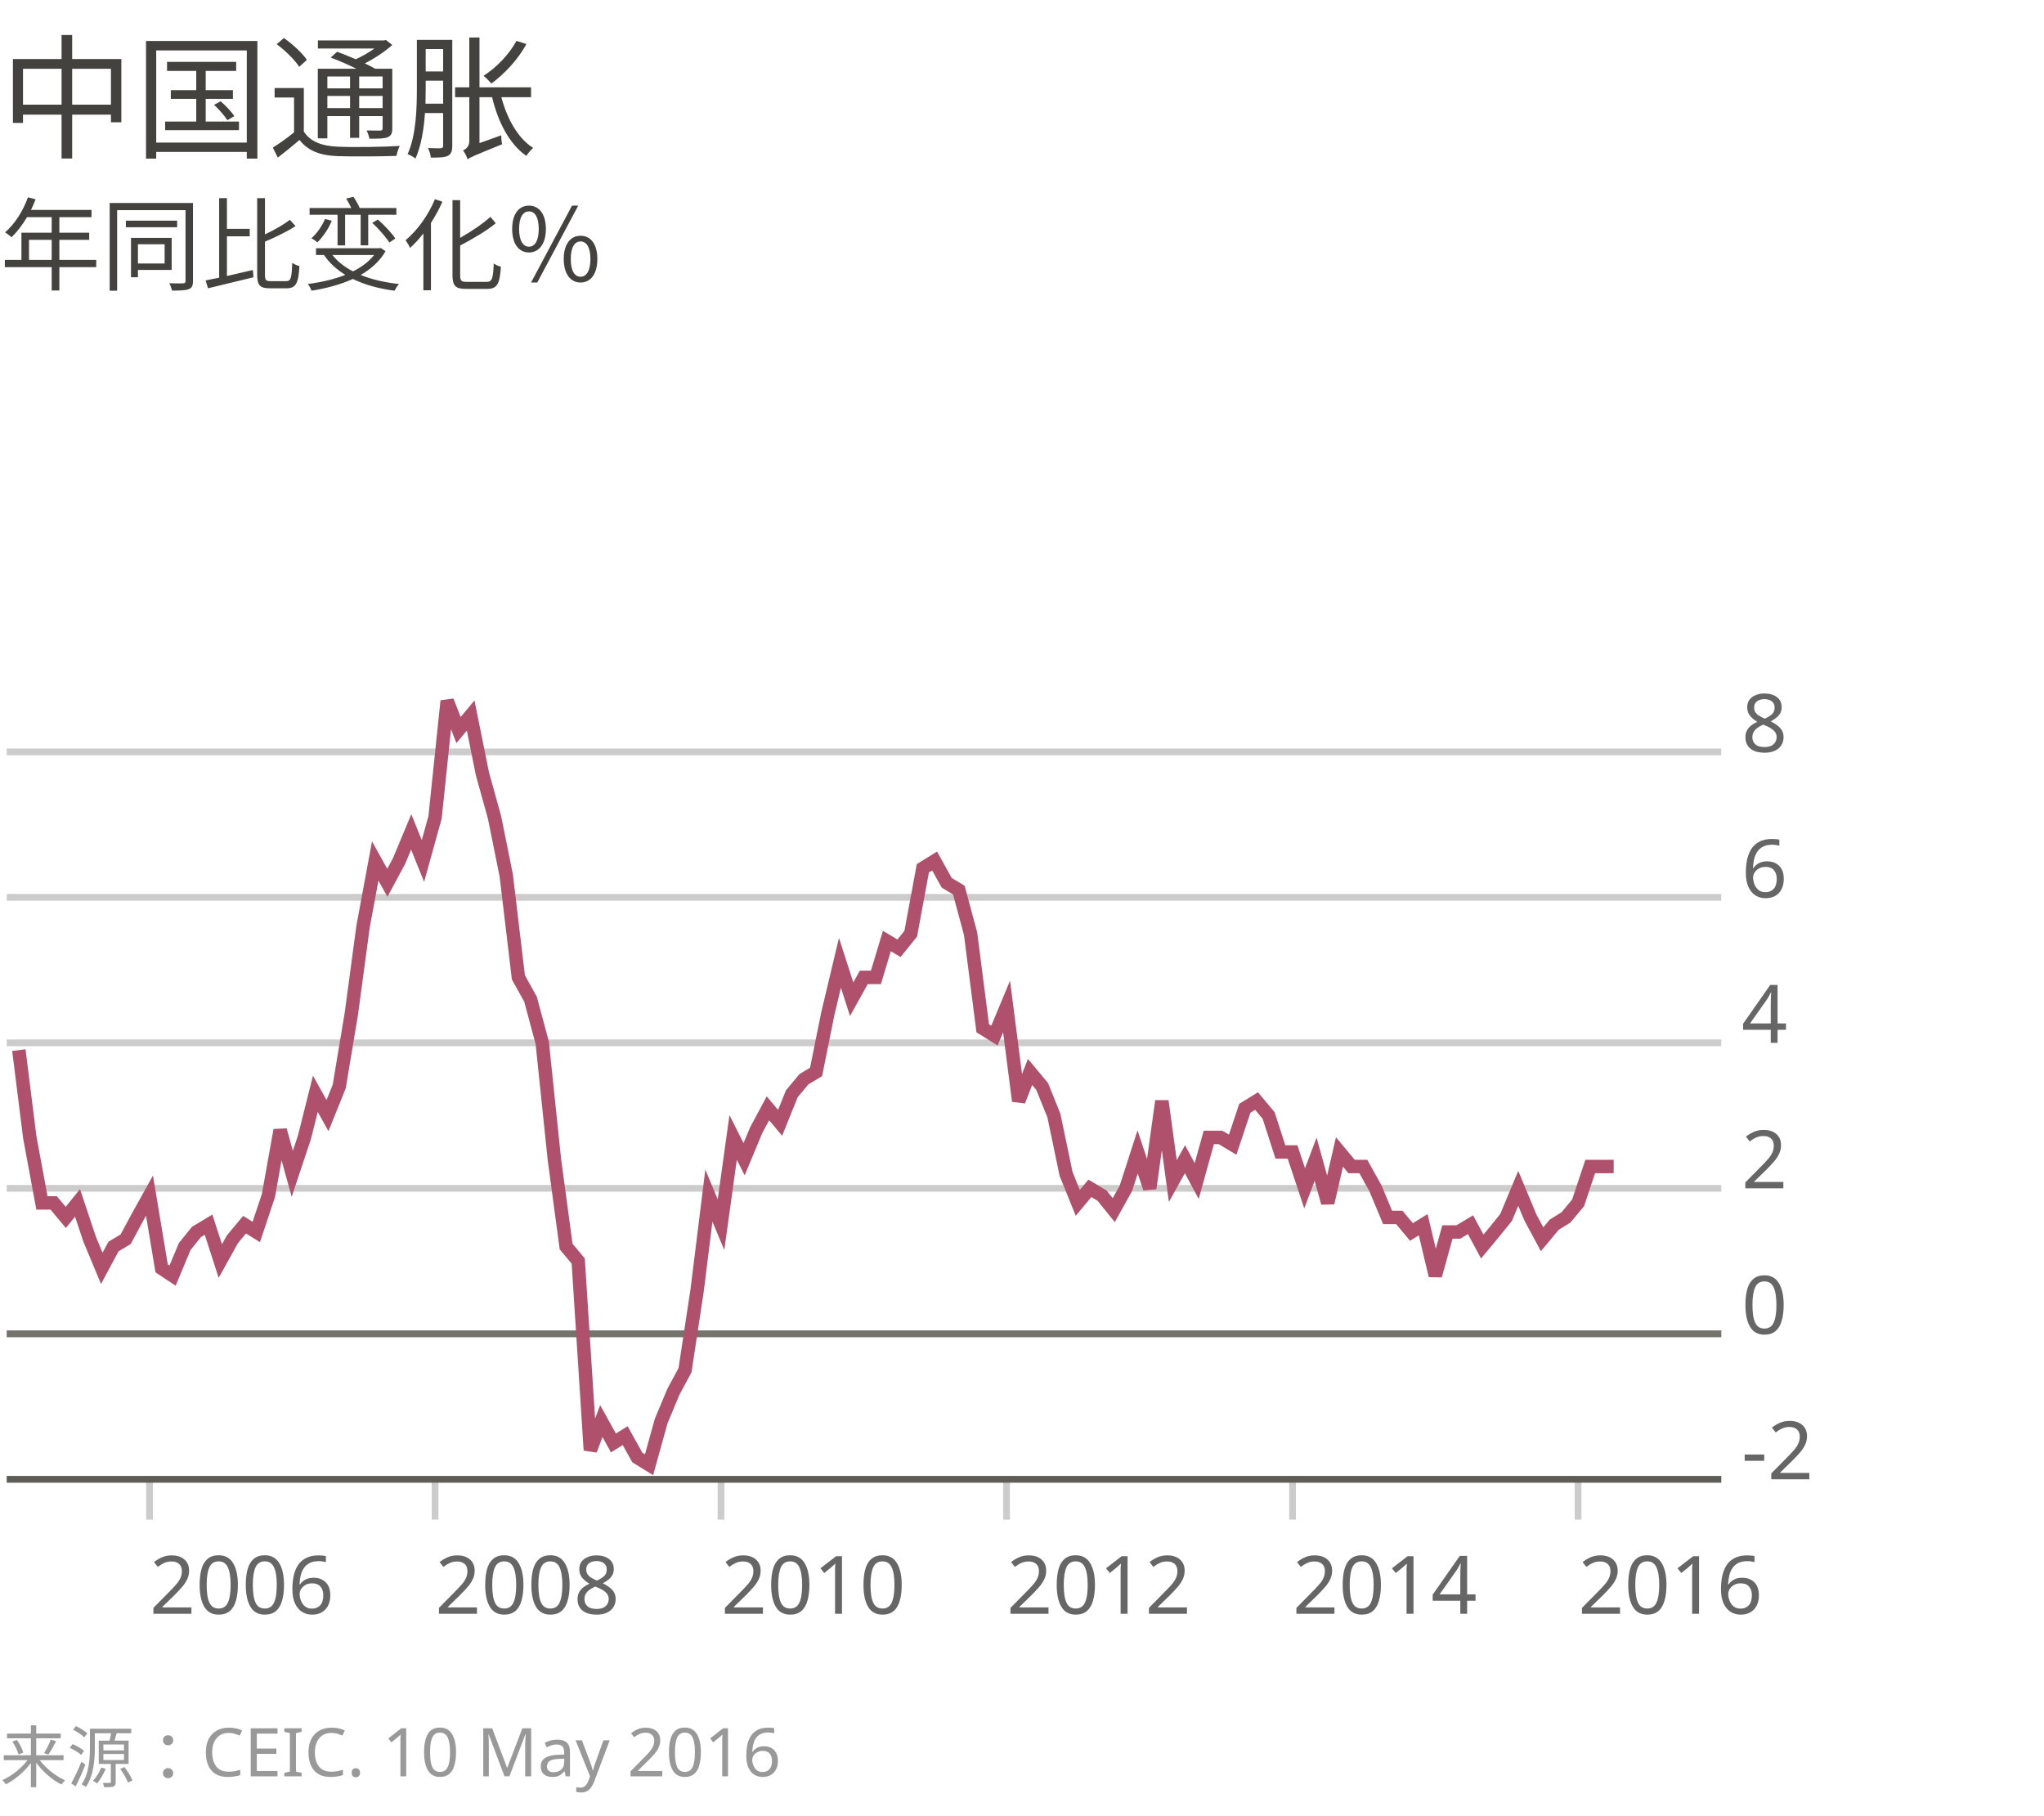
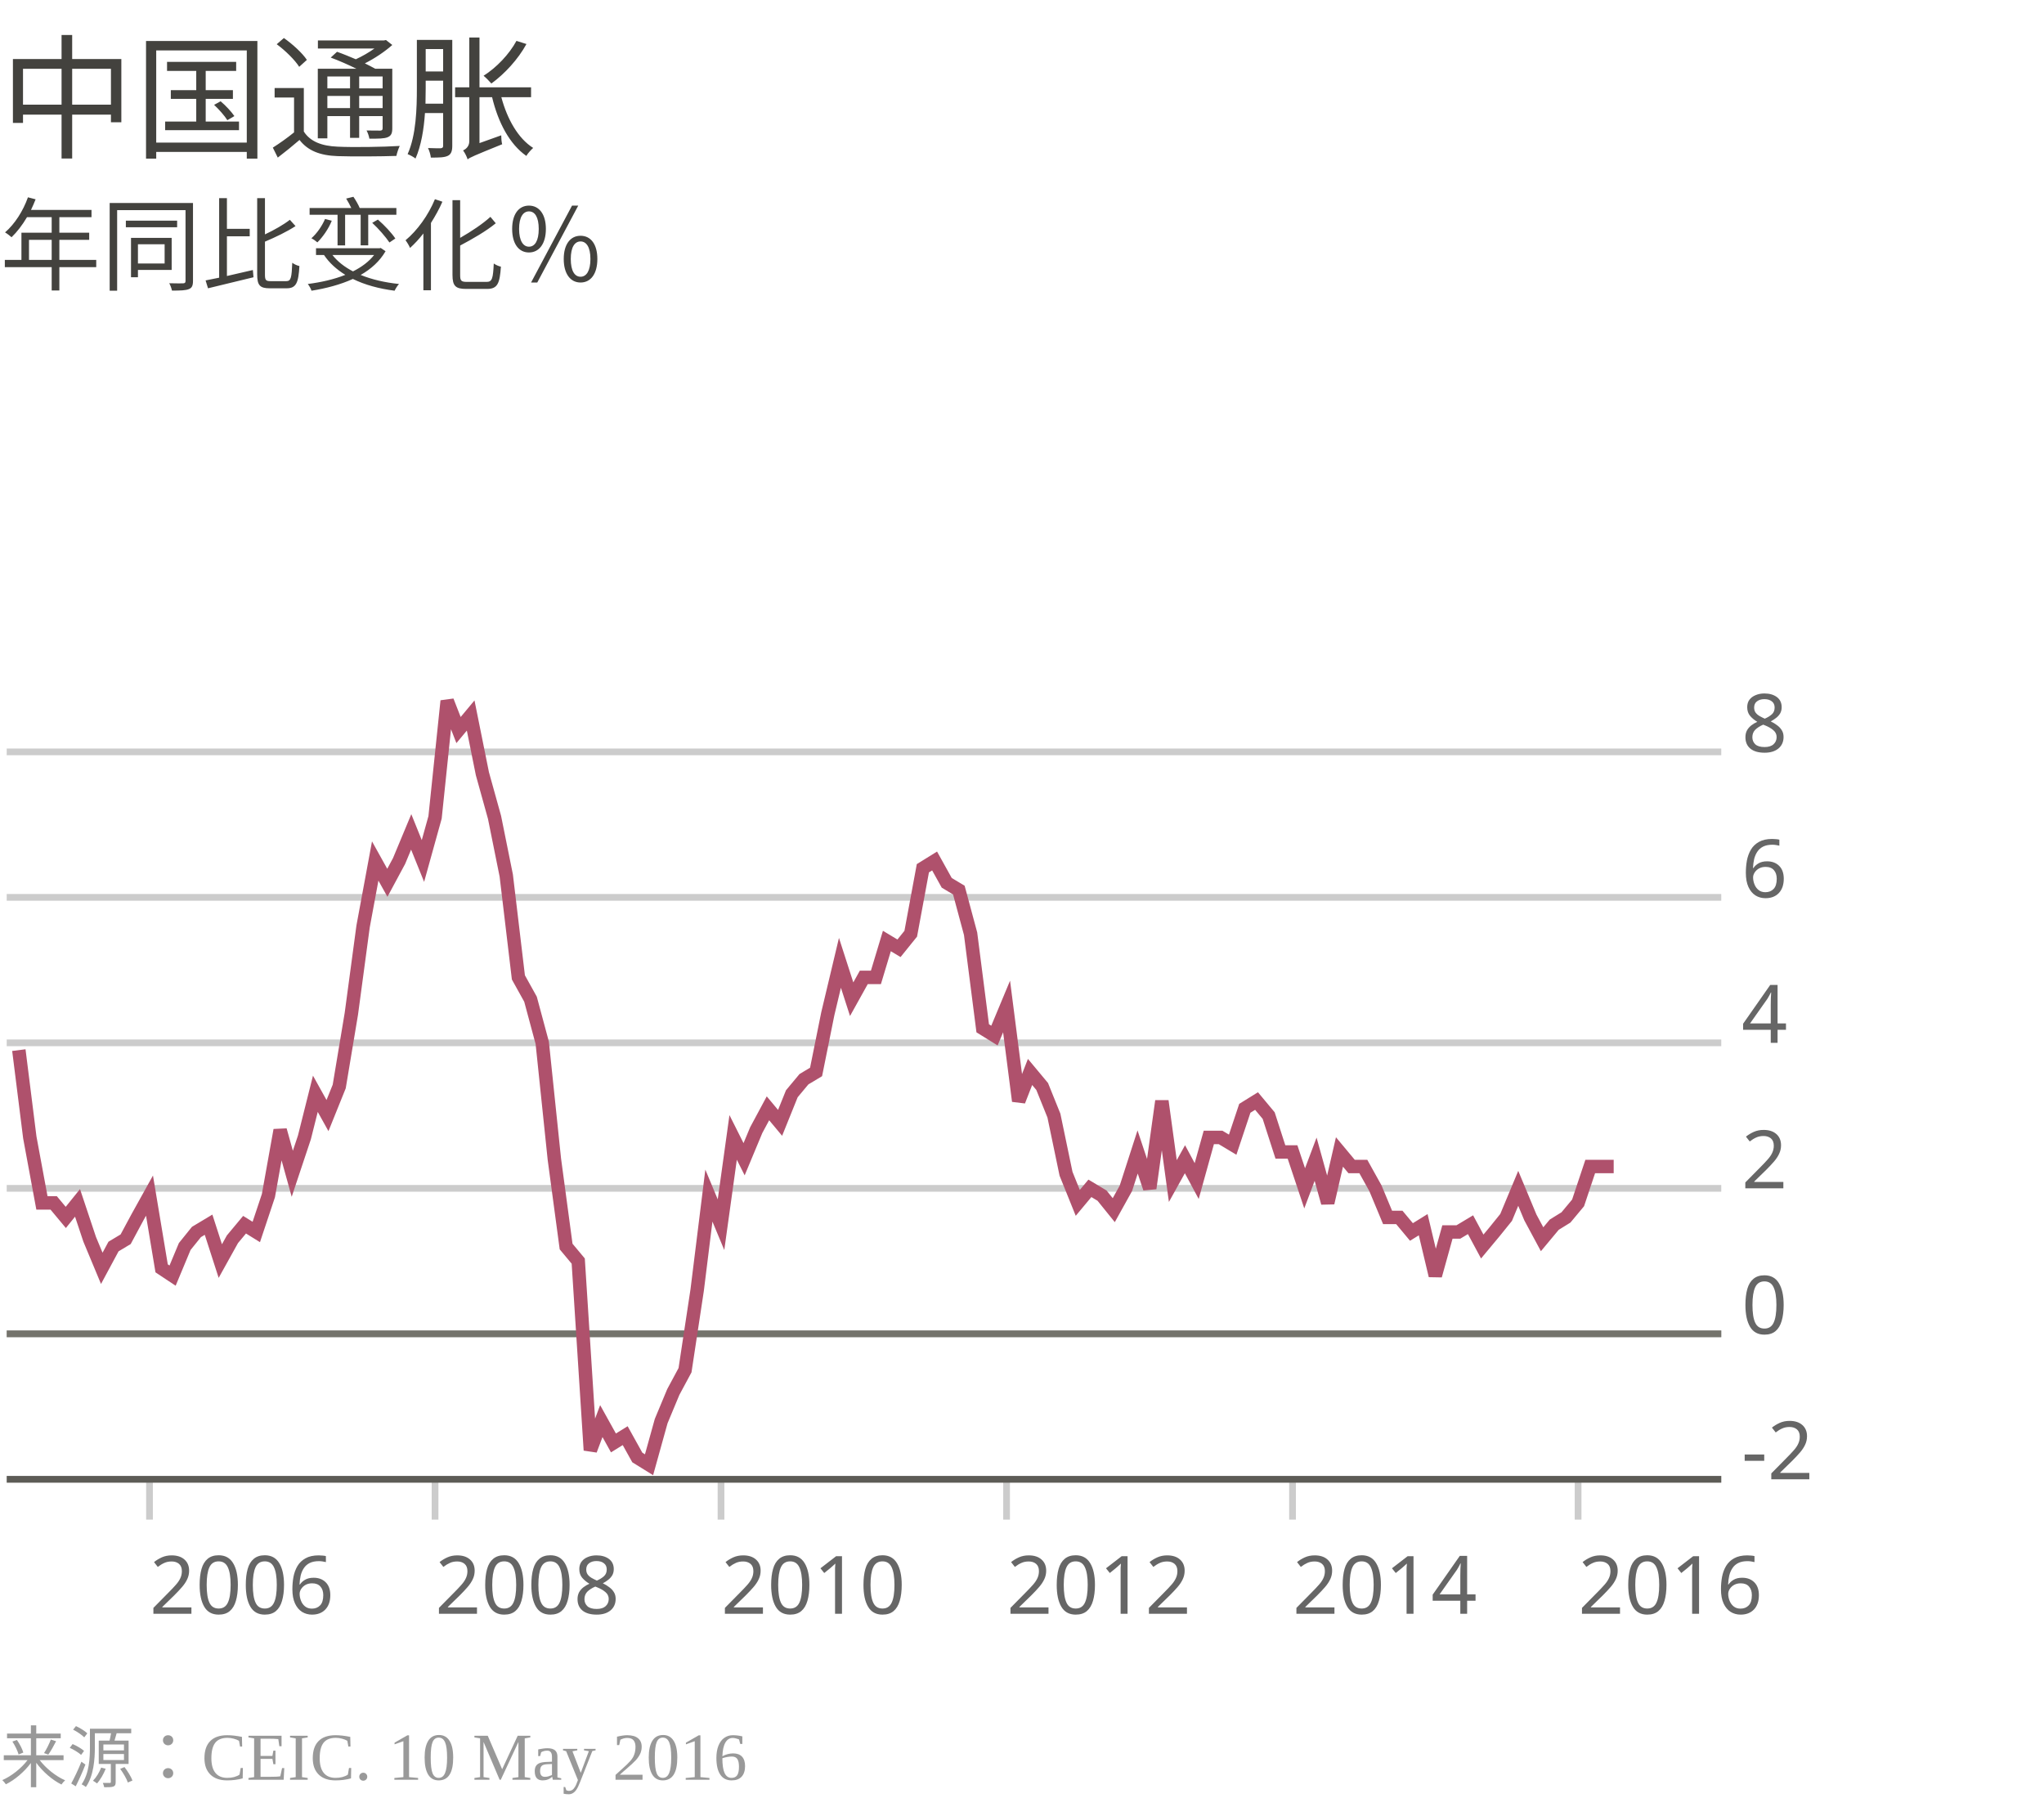
<svg xmlns="http://www.w3.org/2000/svg" viewBox="0 0 304 270">
-   <text class="chart-title" font-family="MetricWeb,sans-serif" fill="#43423e" font-size="20" y="22">中国通胀</text>
-   <text class="chart-subtitle" font-family="MetricWeb,sans-serif" fill="#43423e" font-size="15" y="42">年同比变化％</text>
-   <text class="chart-source" font-family="MetricWeb,sans-serif" font-size="10" fill-opacity="0.4" y="265">来源：CEIC. 10 May 2016</text>
+   <text class="chart-title" fill="#43423e" font-size="20" y="22">中国通胀</text>
+   <text class="chart-subtitle" fill="#43423e" font-size="15" y="42">年同比变化％</text>
+   <text class="chart-source" font-size="10" fill-opacity="0.4" y="265">来源：CEIC. 10 May 2016</text>
  <g transform="translate(1,100)">
    <g transform="translate(0,120)" class="x axis">
      <g class="tick" style="" transform="translate(21.23546,0)">
        <line y2="6" x2="0" fill="none" stroke="#000" stroke-opacity="0.2" />
        <text dy="0" style="" y="20" x="0" font-family="MetricWeb,sans-serif" fill-opacity="0.6" font-size="12" text-anchor="start">2006</text>
      </g>
      <g class="tick" style="" transform="translate(63.70637,0)">
        <line y2="6" x2="0" fill="none" stroke="#000" stroke-opacity="0.2" />
        <text dy="0" style="" y="20" x="0" font-family="MetricWeb,sans-serif" fill-opacity="0.6" font-size="12" text-anchor="start">2008</text>
      </g>
      <g class="tick" style="" transform="translate(106.2355,0)">
        <line y2="6" x2="0" fill="none" stroke="#000" stroke-opacity="0.2" />
        <text dy="0" style="" y="20" x="0" font-family="MetricWeb,sans-serif" fill-opacity="0.6" font-size="12" text-anchor="start">2010</text>
      </g>
      <g class="tick" style="" transform="translate(148.7064,0)">
        <line y2="6" x2="0" fill="none" stroke="#000" stroke-opacity="0.2" />
        <text dy="0" style="" y="20" x="0" font-family="MetricWeb,sans-serif" fill-opacity="0.6" font-size="12" text-anchor="start">2012</text>
      </g>
      <g class="tick" style="" transform="translate(191.2355,0)">
        <line y2="6" x2="0" fill="none" stroke="#000" stroke-opacity="0.2" />
        <text dy="0" style="" y="20" x="0" font-family="MetricWeb,sans-serif" fill-opacity="0.6" font-size="12" text-anchor="start">2014</text>
      </g>
      <g class="tick" style="" transform="translate(233.7064,0)">
        <line y2="6" x2="0" fill="none" stroke="#000" stroke-opacity="0.2" />
        <text dy="0" style="" y="20" x="0" font-family="MetricWeb,sans-serif" fill-opacity="0.6" font-size="12" text-anchor="start">2016</text>
      </g>
      <path class="domain" d="M0,0V0H255V0" fill="none" stroke="#74736c" />
    </g>
    <g transform="translate(255,0)" class="y axis">
      <g class="tick" style="" transform="translate(0,120)">
        <line x2="-255" y2="0" fill="none" stroke="#000" stroke-opacity="0.2" />
        <text dy="0" style="text-anchor: start;" x="3" y="0" font-family="MetricWeb,sans-serif" fill-opacity="0.6" font-size="12">-2</text>
      </g>
      <g class="tick" style="" transform="translate(0,98.36364)">
        <line x2="-255" y2="0" fill="none" stroke="#000" stroke-opacity="0.2" />
        <text dy="0" style="text-anchor: start;" x="3" y="0" font-family="MetricWeb,sans-serif" fill-opacity="0.6" font-size="12">0</text>
      </g>
      <g class="tick" style="" transform="translate(0,76.72727)">
        <line x2="-255" y2="0" fill="none" stroke="#000" stroke-opacity="0.2" />
        <text dy="0" style="text-anchor: start;" x="3" y="0" font-family="MetricWeb,sans-serif" fill-opacity="0.6" font-size="12">2</text>
      </g>
      <g class="tick" style="" transform="translate(0,55.09091)">
        <line x2="-255" y2="0" fill="none" stroke="#000" stroke-opacity="0.2" />
        <text dy="0" style="text-anchor: start;" x="3" y="0" font-family="MetricWeb,sans-serif" fill-opacity="0.6" font-size="12">4</text>
      </g>
      <g class="tick" style="" transform="translate(0,33.45455)">
        <line x2="-255" y2="0" fill="none" stroke="#000" stroke-opacity="0.2" />
        <text dy="0" style="text-anchor: start;" x="3" y="0" font-family="MetricWeb,sans-serif" fill-opacity="0.6" font-size="12">6</text>
      </g>
      <g class="tick" style="" transform="translate(0,11.81818)">
        <line x2="-255" y2="0" fill="none" stroke="#000" stroke-opacity="0.2" />
        <text dy="0" style="text-anchor: start;" x="3" y="0" font-family="MetricWeb,sans-serif" fill-opacity="0.6" font-size="12">8</text>
      </g>
      <path class="domain" d="M-255,1H0V120H-255" fill="none" stroke="#000" stroke-opacity="0" />
      <line class="highlight-line" x1="0" x2="-255" y1="98.364" y2="98.364" fill="none" stroke="#74736c" />
    </g>
    <g>
      <path d="M1.804,56.173L3.433,69.155L5.236,78.891L6.982,78.891L8.785,81.055L10.53,78.891L12.334,84.3L14.138,88.627L15.883,85.382L17.687,84.3L19.432,81.055L21.235,77.809L23.039,88.627L24.668,89.709L26.472,85.382L28.217,83.218L30.021,82.136L31.766,87.545L33.569,84.3L35.373,82.136L37.118,83.218L38.922,77.809L40.667,68.073L42.471,74.564L44.274,69.155L45.903,62.664L47.707,65.909L49.452,61.582L51.256,50.764L53.001,37.782L54.805,28.045L56.608,31.291L58.354,28.045L60.157,23.718L61.903,28.045L63.706,21.555L65.51,4.245L67.197,8.573L69.001,6.409L70.746,15.064L72.55,21.555L74.295,30.209L76.099,45.355L77.902,48.6L79.648,55.091L81.451,72.4L83.196,85.382L85,87.545L86.804,115.673L88.433,111.345L90.236,114.591L91.982,113.509L93.785,116.755L95.53,117.836L97.334,111.345L99.138,107.018L100.883,103.773L102.687,91.873L104.432,77.809L106.235,82.136L108.039,69.155L109.668,72.4L111.472,68.073L113.217,64.827L115.021,66.991L116.766,62.664L118.569,60.5L120.373,59.418L122.118,50.764L123.922,43.191L125.667,48.6L127.471,45.355L129.274,45.355L130.903,39.945L132.707,41.027L134.452,38.864L136.256,29.127L138.001,28.045L139.805,31.291L141.608,32.373L143.354,38.864L145.157,52.927L146.903,54.009L148.706,49.682L150.51,63.745L152.197,59.418L154.001,61.582L155.746,65.909L157.55,74.564L159.295,78.891L161.099,76.727L162.902,77.809L164.648,79.973L166.451,76.727L168.196,71.318L170,76.727L171.804,63.745L173.433,75.645L175.236,72.4L176.982,75.645L178.785,69.155L180.53,69.155L182.334,70.236L184.138,64.827L185.883,63.745L187.687,65.909L189.432,71.318L191.235,71.318L193.039,76.727L194.668,72.4L196.472,78.891L198.217,71.318L200.021,73.482L201.766,73.482L203.569,76.727L205.373,81.055L207.118,81.055L208.922,83.218L210.667,82.136L212.471,89.709L214.274,83.218L215.903,83.218L217.707,82.136L219.452,85.382L221.256,83.218L223.001,81.055L224.805,76.727L226.608,81.055L228.354,84.3L230.157,82.136L231.903,81.055L233.706,78.891L235.51,73.482L237.197,73.482L239.001,73.482" stroke-width="2" fill="none" stroke="#af516c" />
    </g>
  </g>
</svg>
